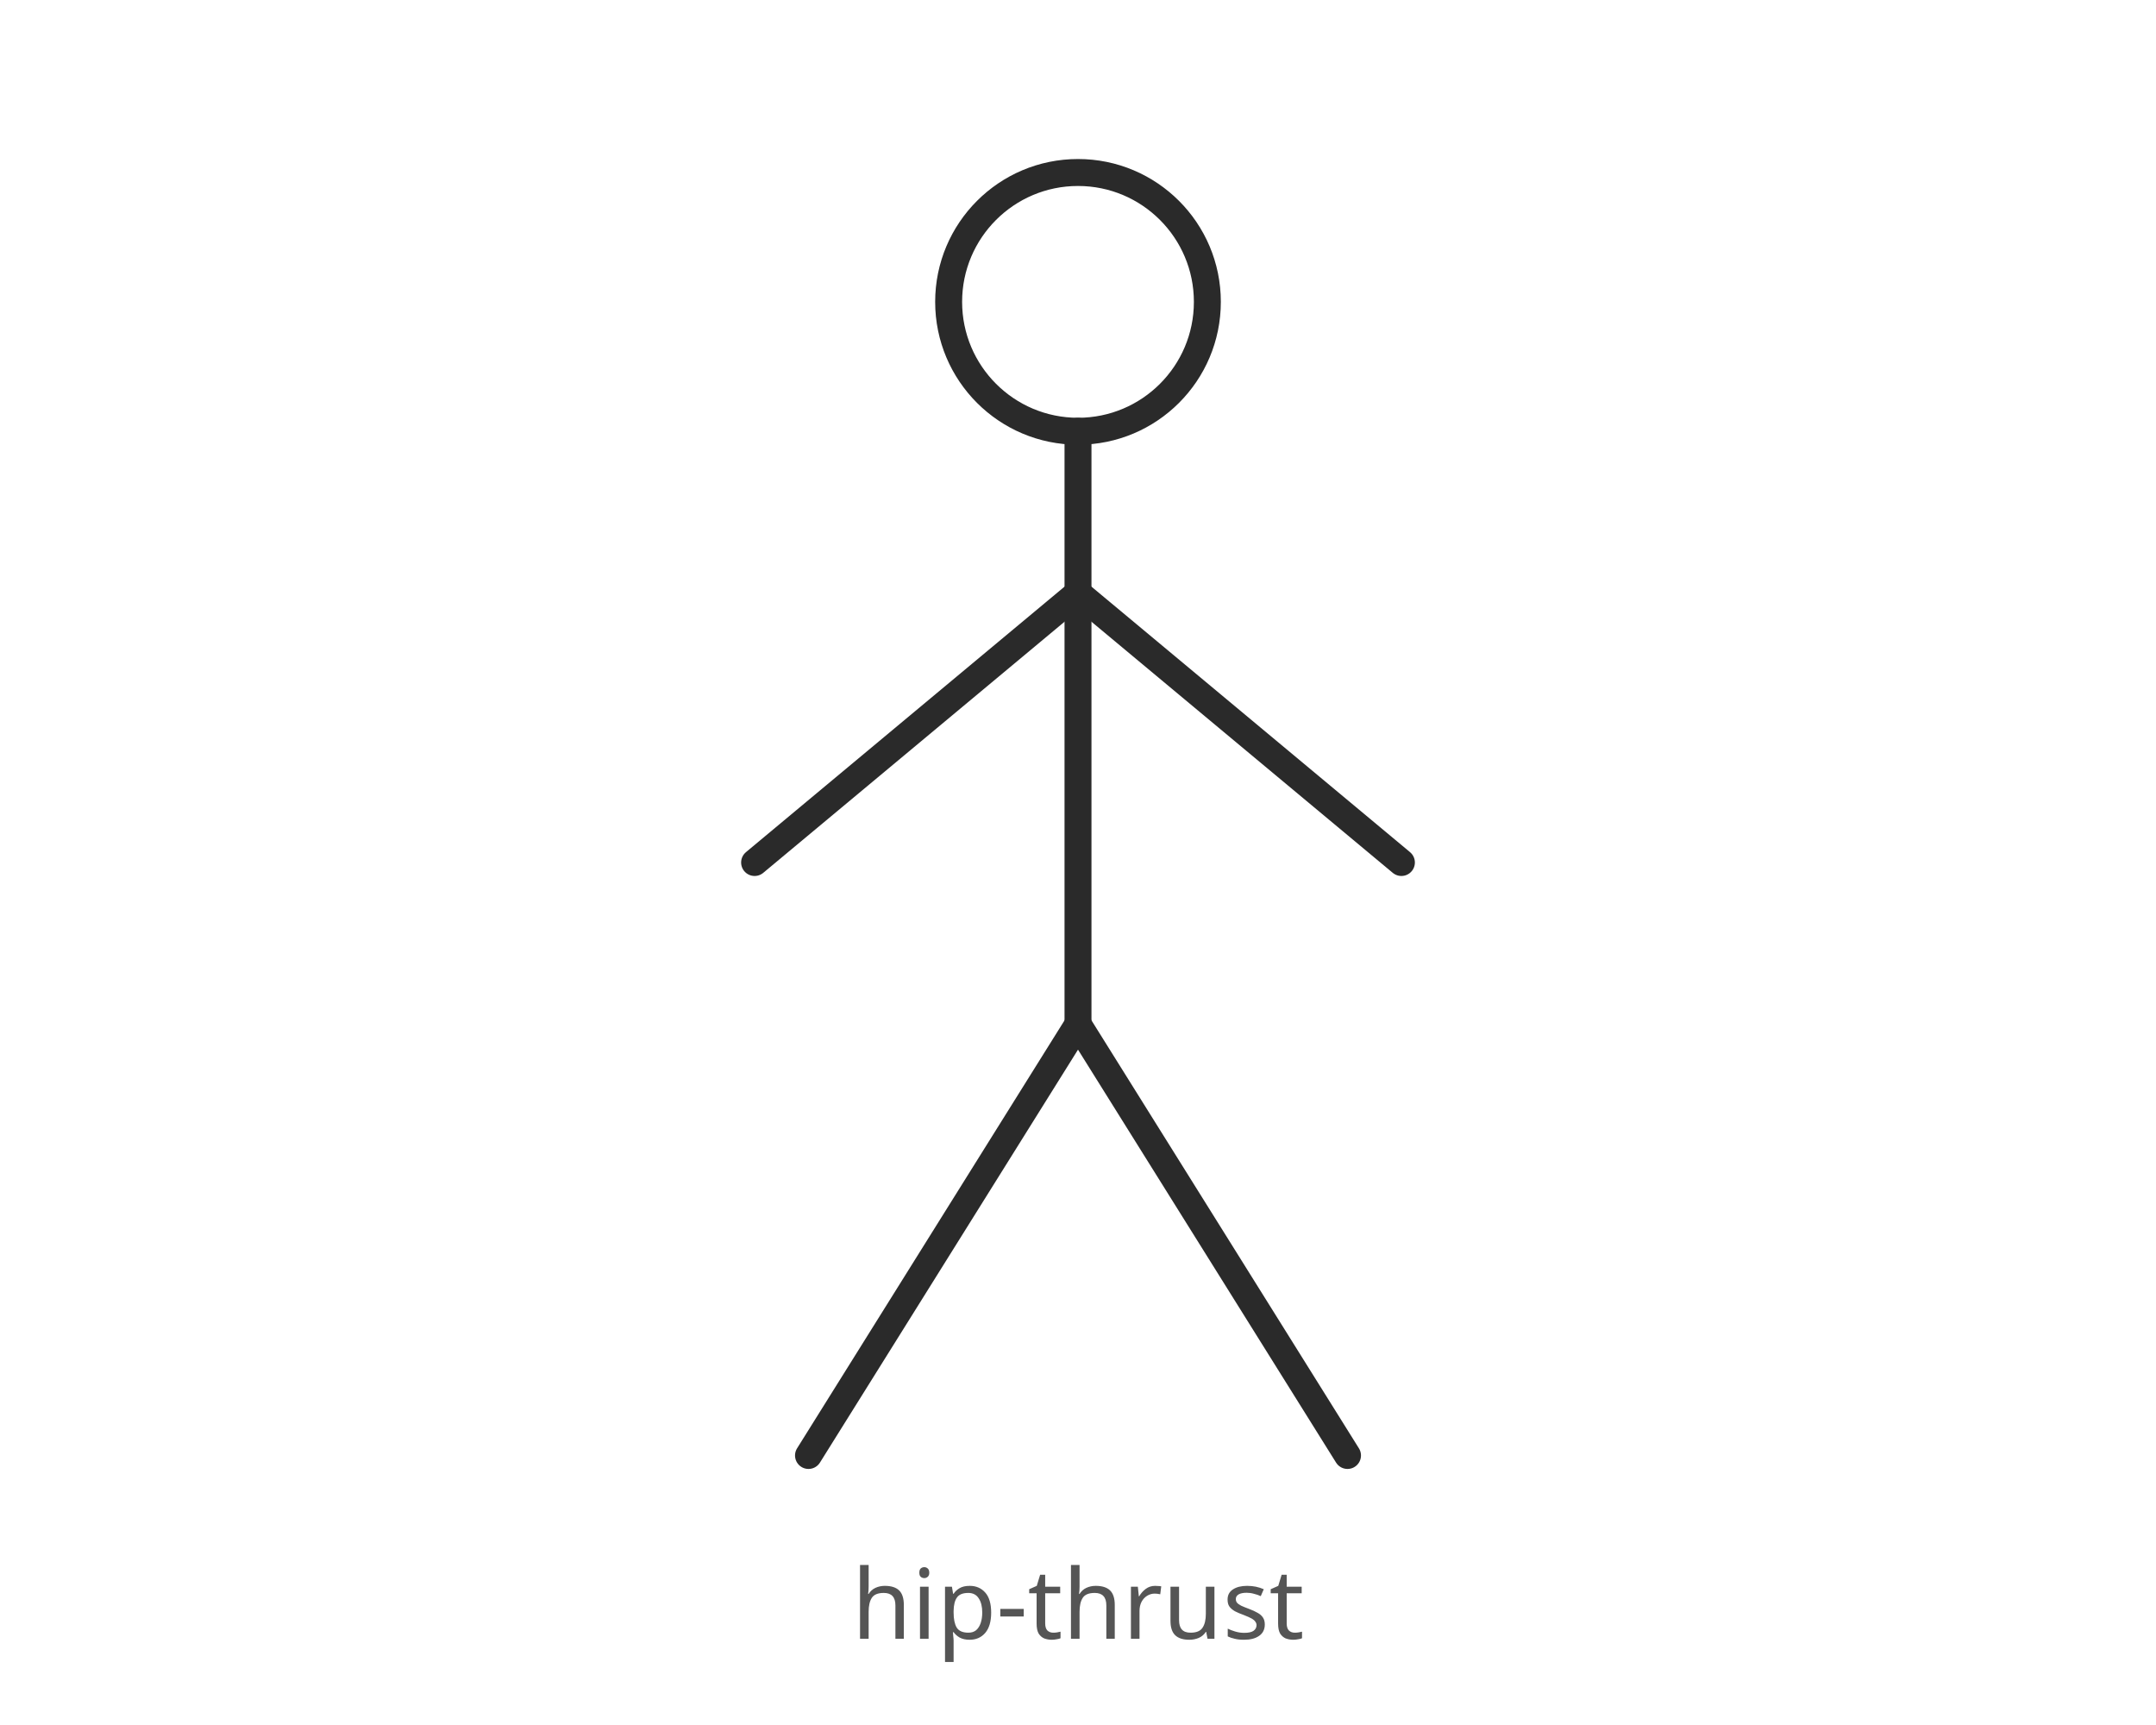
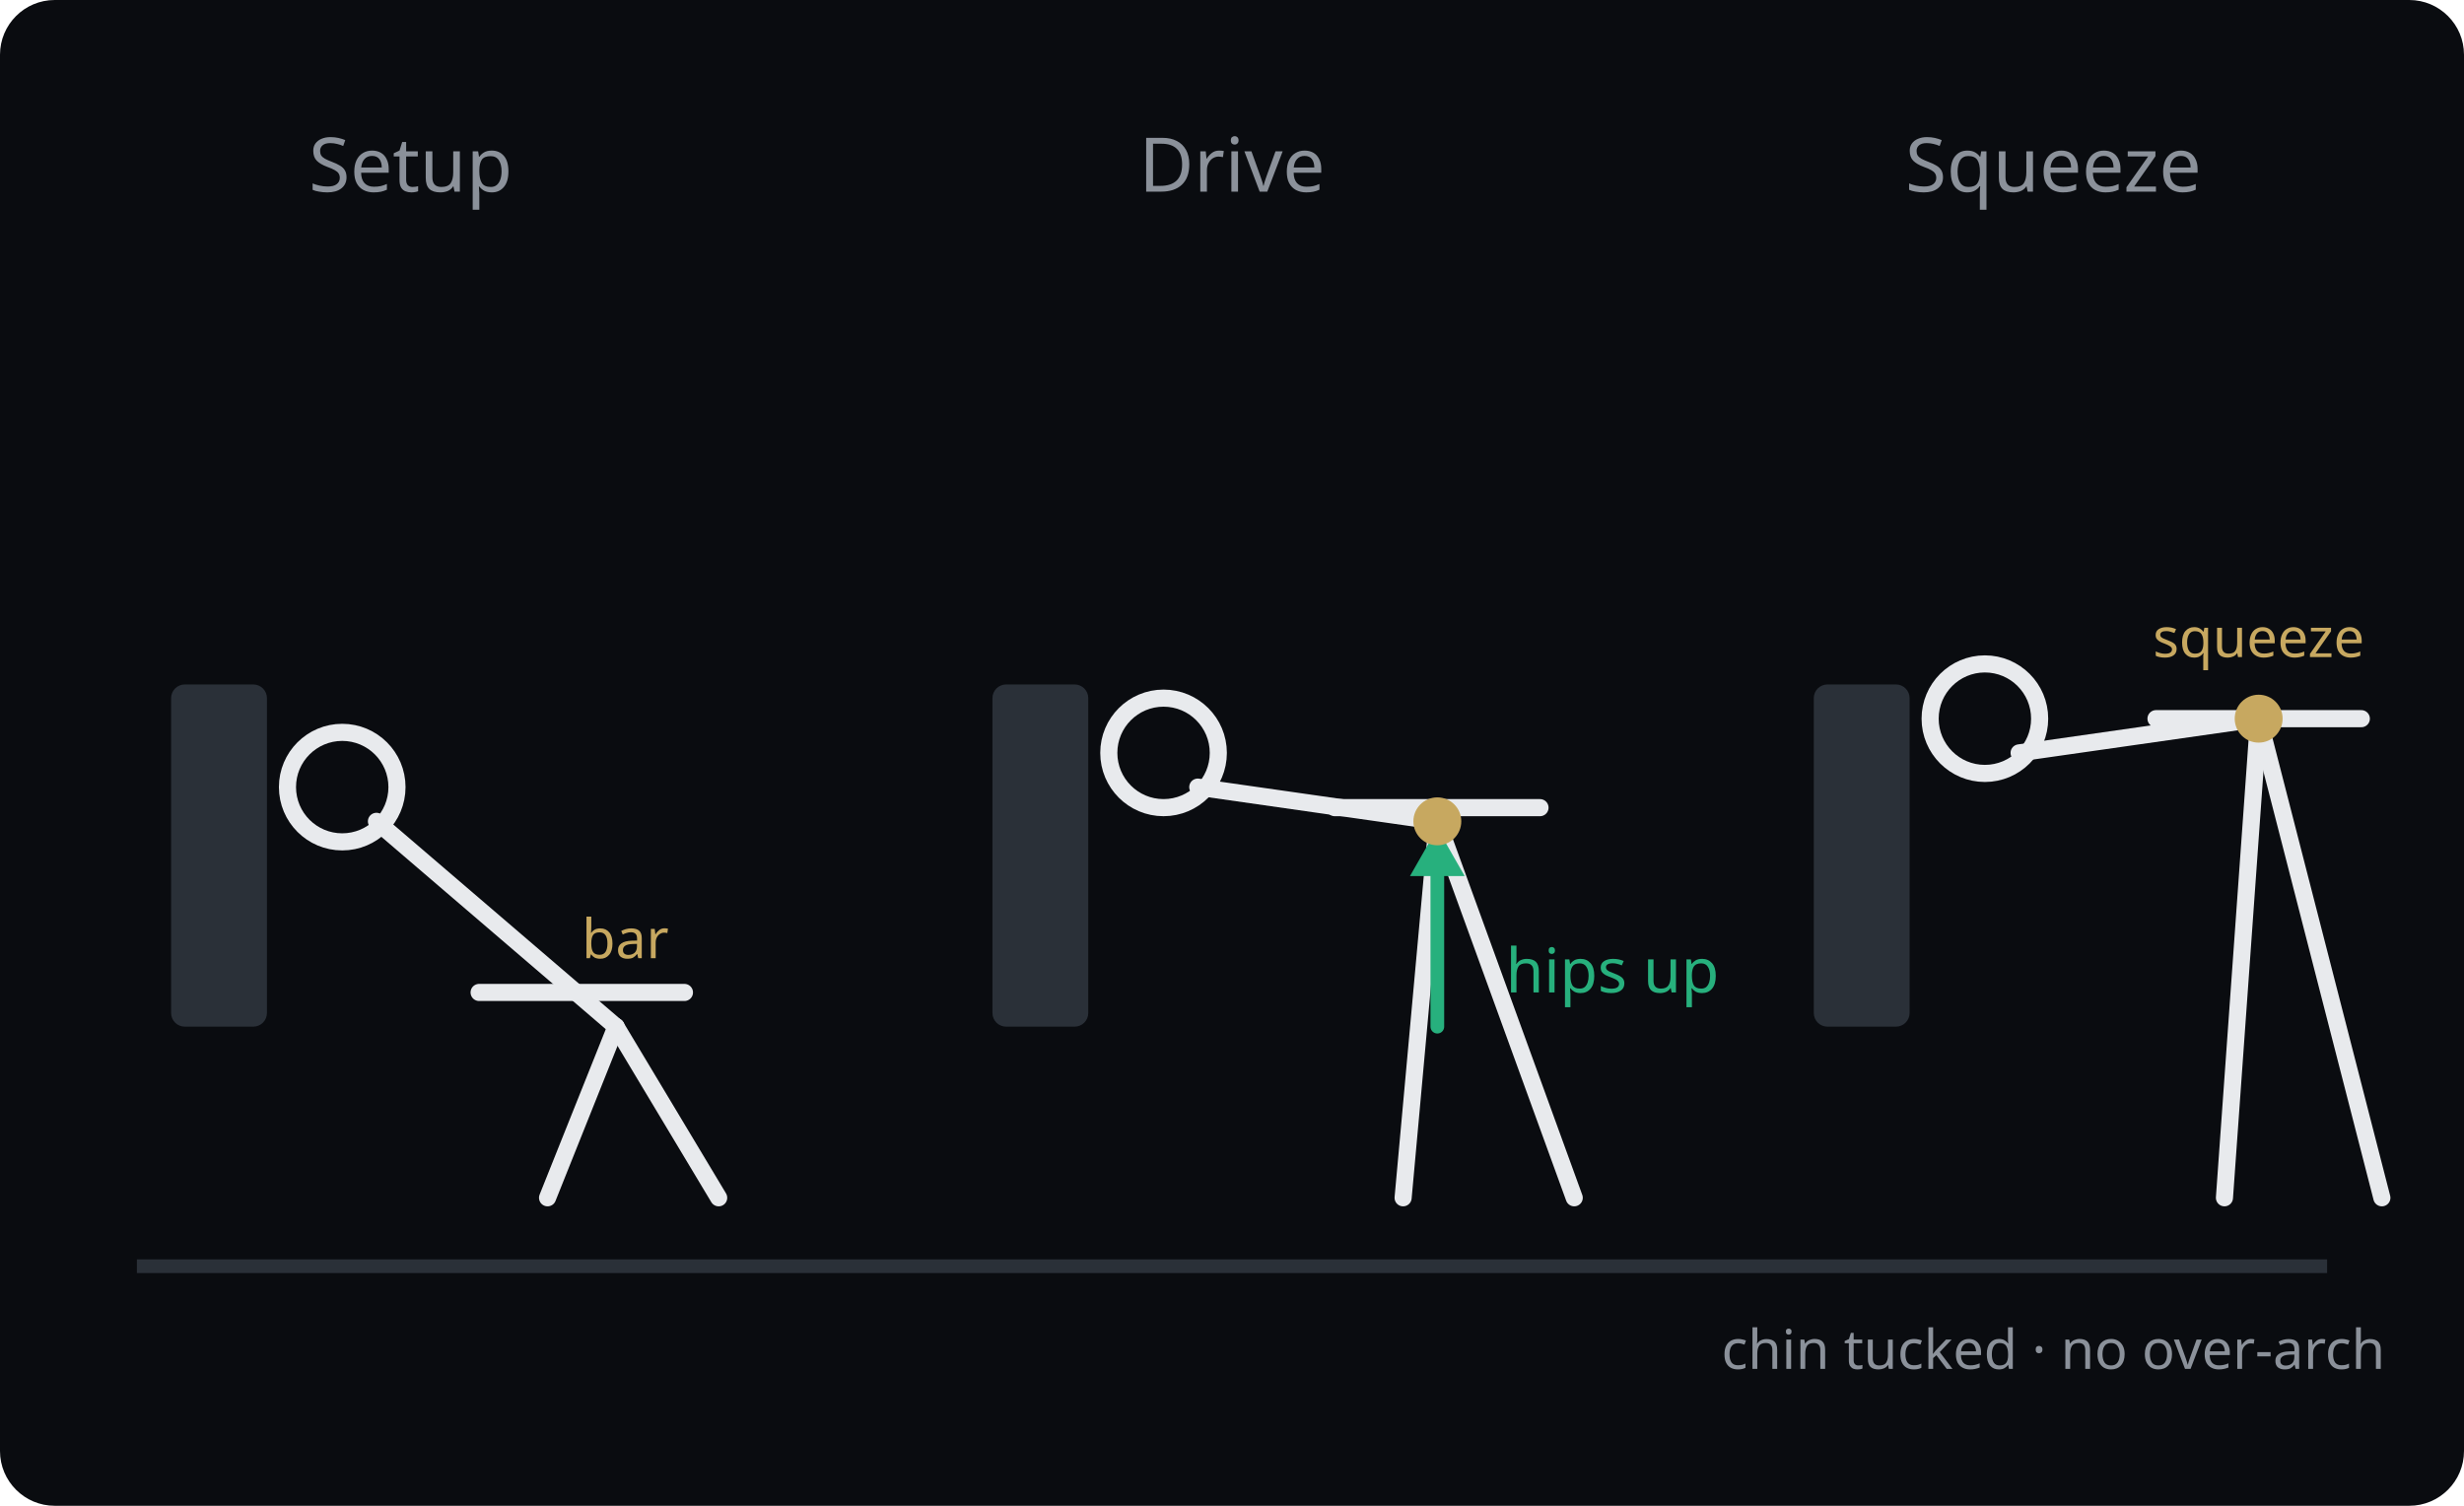
- <svg xmlns="http://www.w3.org/2000/svg" viewBox="0 0 200 160" fill="none" stroke="#2a2a2a" stroke-width="2.5" stroke-linecap="round" stroke-linejoin="round" role="img" aria-label="hip-thrust form diagram">
-   <circle cx="100" cy="28" r="12" />
-   <line x1="100" y1="40" x2="100" y2="95" />
-   <line x1="100" y1="55" x2="70" y2="80" />
-   <line x1="100" y1="55" x2="130" y2="80" />
-   <line x1="100" y1="95" x2="75" y2="135" />
-   <line x1="100" y1="95" x2="125" y2="135" />
-   <text x="100" y="152" text-anchor="middle" fill="#555" stroke="none" font-family="system-ui,sans-serif" font-size="9">hip-thrust</text>
+ <svg xmlns="http://www.w3.org/2000/svg" viewBox="0 0 360 220" fill="none" role="img" aria-label="Hip thrust form: setup, drive, squeeze">
+   <rect width="360" height="220" fill="#0a0c10" rx="8" />
+   <text x="60" y="28" text-anchor="middle" fill="#8b919a" font-family="system-ui,sans-serif" font-size="11">Setup</text>
+   <text x="180" y="28" text-anchor="middle" fill="#8b919a" font-family="system-ui,sans-serif" font-size="11">Drive</text>
+   <text x="300" y="28" text-anchor="middle" fill="#8b919a" font-family="system-ui,sans-serif" font-size="11">Squeeze</text>
+   <line x1="20" y1="185" x2="340" y2="185" stroke="#2a3038" stroke-width="2" />
+   <rect x="25" y="100" width="14" height="50" rx="2" fill="#2a3038" />
+   <rect x="145" y="100" width="14" height="50" rx="2" fill="#2a3038" />
+   <rect x="265" y="100" width="14" height="50" rx="2" fill="#2a3038" />
+   <g stroke="#e8eaed" stroke-width="2.5" stroke-linecap="round" stroke-linejoin="round">
+     <circle cx="50" cy="115" r="8" />
+     <line x1="55" y1="120" x2="90" y2="150" />
+     <line x1="90" y1="150" x2="80" y2="175" />
+     <line x1="90" y1="150" x2="105" y2="175" />
+     <line x1="70" y1="145" x2="100" y2="145" />
+   </g>
+   <text x="85" y="140" fill="#c7a860" font-family="system-ui,sans-serif" font-size="8">bar</text>
+   <g stroke="#e8eaed" stroke-width="2.5" stroke-linecap="round" stroke-linejoin="round">
+     <circle cx="170" cy="110" r="8" />
+     <line x1="175" y1="115" x2="210" y2="120" />
+     <line x1="210" y1="120" x2="205" y2="175" />
+     <line x1="210" y1="120" x2="230" y2="175" />
+     <line x1="195" y1="118" x2="225" y2="118" />
+   </g>
+   <path d="M210 150 L210 128" stroke="#27b07d" stroke-width="2" stroke-linecap="round" />
+   <polygon points="206,128 210,121 214,128" fill="#27b07d" />
+   <text x="220" y="145" fill="#27b07d" font-family="system-ui,sans-serif" font-size="9">hips up</text>
+   <circle cx="210" cy="120" r="3.5" fill="#c7a860" />
+   <g stroke="#e8eaed" stroke-width="2.5" stroke-linecap="round" stroke-linejoin="round">
+     <circle cx="290" cy="105" r="8" />
+     <line x1="295" y1="110" x2="330" y2="105" />
+     <line x1="330" y1="105" x2="325" y2="175" />
+     <line x1="330" y1="105" x2="348" y2="175" />
+     <line x1="315" y1="105" x2="345" y2="105" />
+   </g>
+   <circle cx="330" cy="105" r="3.5" fill="#c7a860" />
+   <text x="330" y="96" text-anchor="middle" fill="#c7a860" font-family="system-ui,sans-serif" font-size="8">squeeze</text>
+   <text x="300" y="200" text-anchor="middle" fill="#8b919a" font-family="system-ui,sans-serif" font-size="8">chin tucked · no over-arch</text>
</svg>
